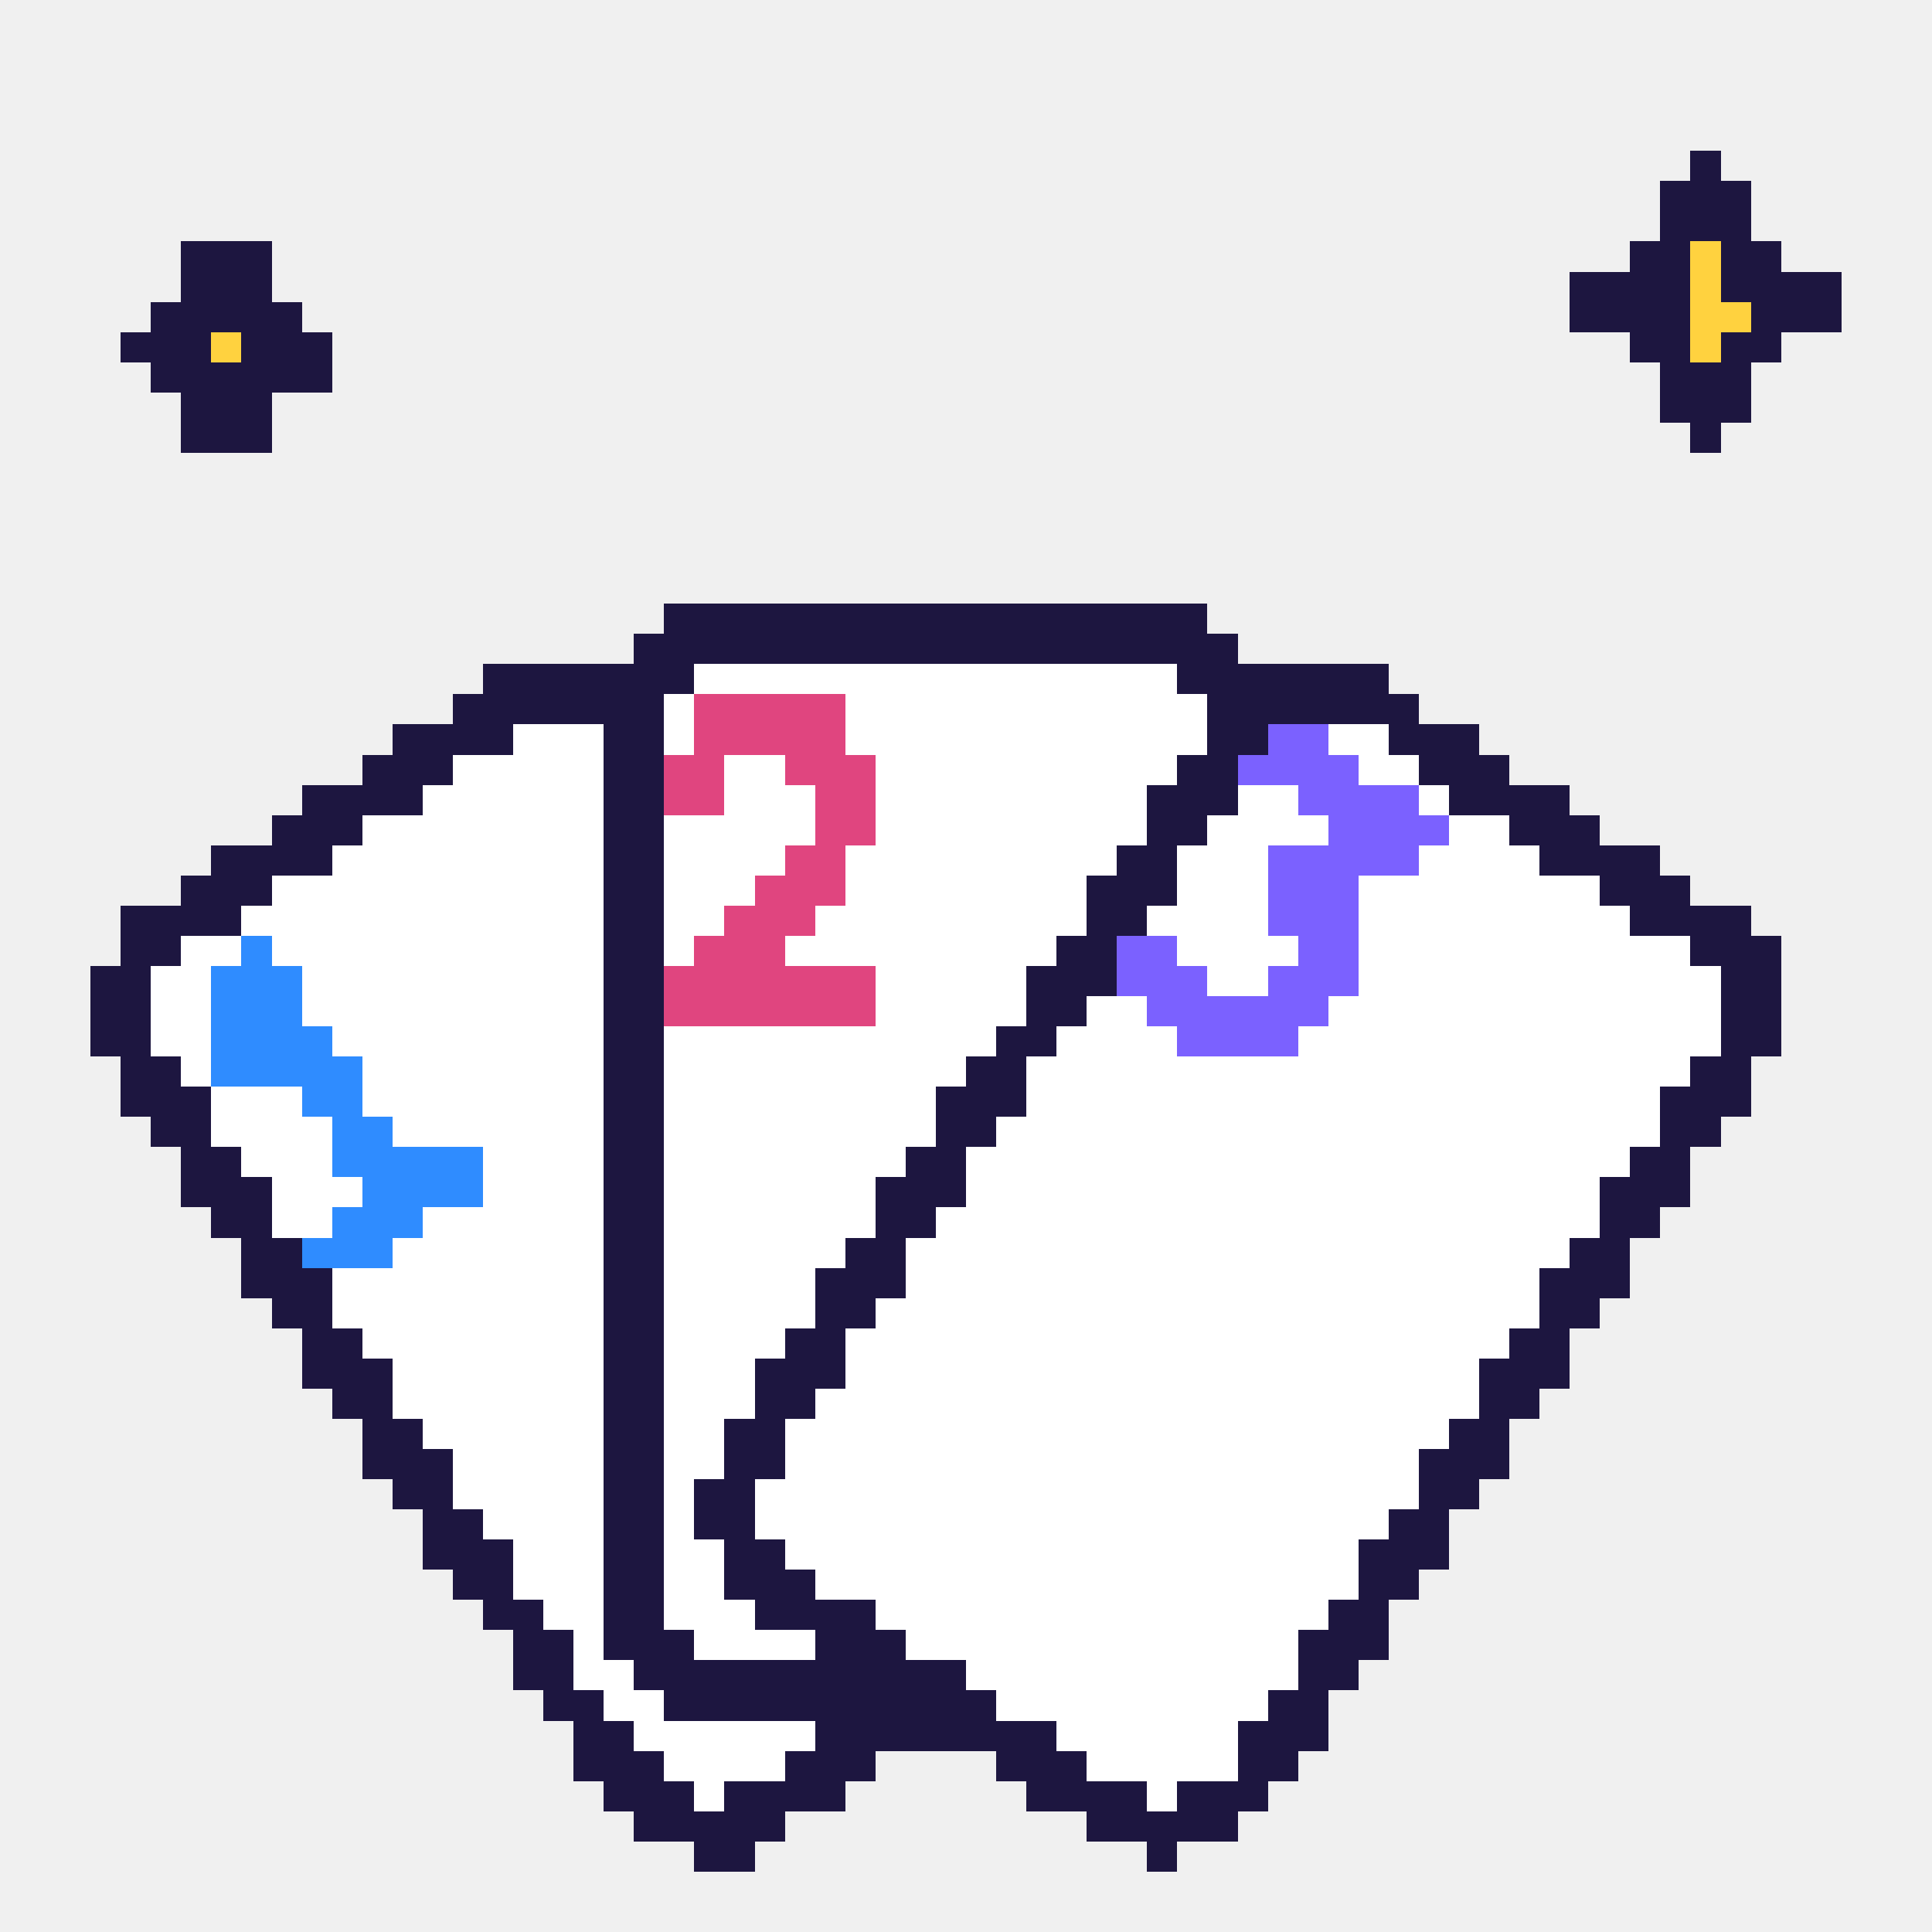
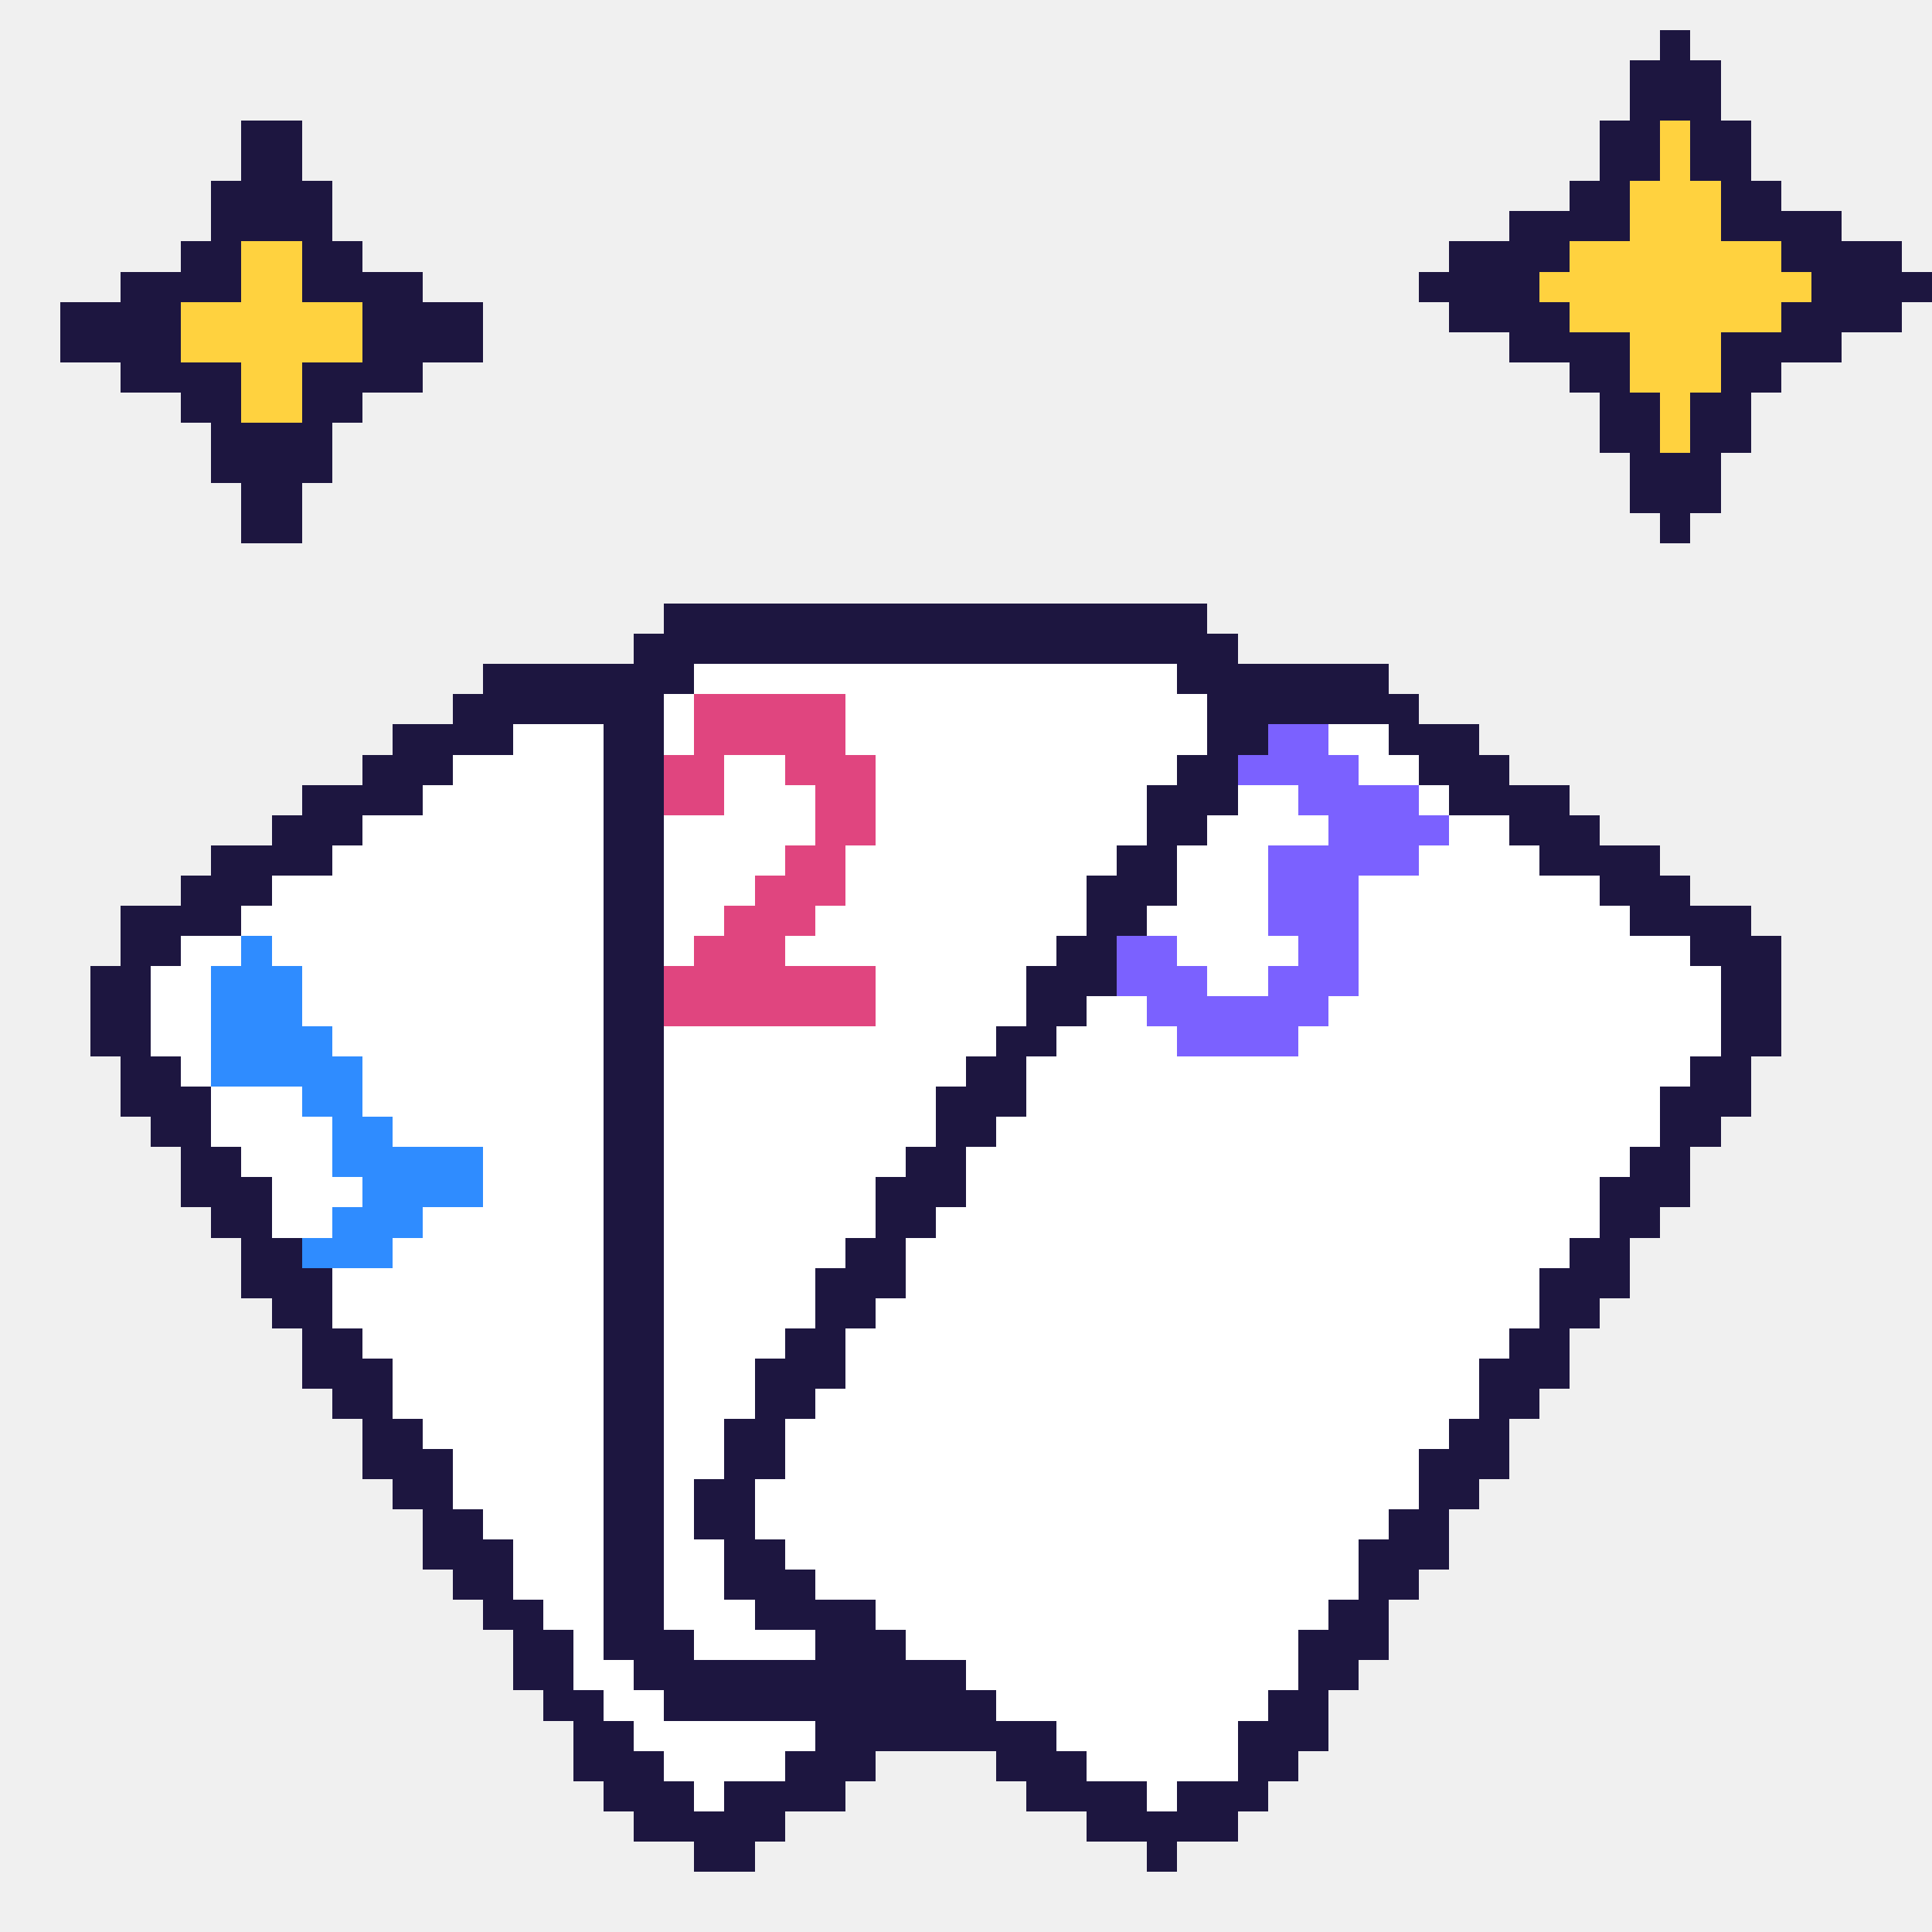
<svg xmlns="http://www.w3.org/2000/svg" viewBox="0 0 64 64" width="128" height="128" shape-rendering="crispEdges">
-   <rect x="56" y="5" width="1" height="1" fill="#1d1640" />
-   <rect x="55" y="6" width="3" height="1" fill="#1d1640" />
-   <rect x="55" y="7" width="3" height="1" fill="#1d1640" />
-   <rect x="6" y="8" width="3" height="1" fill="#1d1640" />
-   <rect x="54" y="8" width="2" height="1" fill="#1d1640" />
-   <rect x="56" y="8" width="1" height="1" fill="#ffd23f" />
-   <rect x="57" y="8" width="2" height="1" fill="#1d1640" />
-   <rect x="6" y="9" width="3" height="1" fill="#1d1640" />
-   <rect x="52" y="9" width="4" height="1" fill="#1d1640" />
-   <rect x="56" y="9" width="1" height="1" fill="#ffd23f" />
-   <rect x="57" y="9" width="4" height="1" fill="#1d1640" />
-   <rect x="5" y="10" width="5" height="1" fill="#1d1640" />
-   <rect x="52" y="10" width="4" height="1" fill="#1d1640" />
-   <rect x="56" y="10" width="2" height="1" fill="#ffd23f" />
-   <rect x="58" y="10" width="3" height="1" fill="#1d1640" />
-   <rect x="4" y="11" width="3" height="1" fill="#1d1640" />
-   <rect x="7" y="11" width="1" height="1" fill="#ffd23f" />
-   <rect x="8" y="11" width="3" height="1" fill="#1d1640" />
-   <rect x="54" y="11" width="2" height="1" fill="#1d1640" />
-   <rect x="56" y="11" width="1" height="1" fill="#ffd23f" />
-   <rect x="57" y="11" width="2" height="1" fill="#1d1640" />
-   <rect x="5" y="12" width="6" height="1" fill="#1d1640" />
-   <rect x="55" y="12" width="3" height="1" fill="#1d1640" />
-   <rect x="6" y="13" width="3" height="1" fill="#1d1640" />
-   <rect x="55" y="13" width="3" height="1" fill="#1d1640" />
-   <rect x="6" y="14" width="3" height="1" fill="#1d1640" />
-   <rect x="56" y="14" width="1" height="1" fill="#1d1640" />
+   <rect x="55" y="1" width="1" height="1" fill="#1d1640" />
+   <rect x="54" y="2" width="3" height="1" fill="#1d1640" />
+   <rect x="54" y="3" width="3" height="1" fill="#1d1640" />
+   <rect x="8" y="4" width="2" height="1" fill="#1d1640" />
+   <rect x="53" y="4" width="2" height="1" fill="#1d1640" />
+   <rect x="55" y="4" width="1" height="1" fill="#ffd23f" />
+   <rect x="56" y="4" width="2" height="1" fill="#1d1640" />
+   <rect x="8" y="5" width="2" height="1" fill="#1d1640" />
+   <rect x="53" y="5" width="2" height="1" fill="#1d1640" />
+   <rect x="55" y="5" width="1" height="1" fill="#ffd23f" />
+   <rect x="56" y="5" width="2" height="1" fill="#1d1640" />
+   <rect x="7" y="6" width="4" height="1" fill="#1d1640" />
+   <rect x="52" y="6" width="2" height="1" fill="#1d1640" />
+   <rect x="54" y="6" width="3" height="1" fill="#ffd23f" />
+   <rect x="57" y="6" width="2" height="1" fill="#1d1640" />
+   <rect x="7" y="7" width="4" height="1" fill="#1d1640" />
+   <rect x="50" y="7" width="4" height="1" fill="#1d1640" />
+   <rect x="54" y="7" width="3" height="1" fill="#ffd23f" />
+   <rect x="57" y="7" width="4" height="1" fill="#1d1640" />
+   <rect x="6" y="8" width="2" height="1" fill="#1d1640" />
+   <rect x="8" y="8" width="2" height="1" fill="#ffd23f" />
+   <rect x="10" y="8" width="2" height="1" fill="#1d1640" />
+   <rect x="48" y="8" width="4" height="1" fill="#1d1640" />
+   <rect x="52" y="8" width="7" height="1" fill="#ffd23f" />
+   <rect x="59" y="8" width="4" height="1" fill="#1d1640" />
+   <rect x="4" y="9" width="4" height="1" fill="#1d1640" />
+   <rect x="8" y="9" width="2" height="1" fill="#ffd23f" />
+   <rect x="10" y="9" width="4" height="1" fill="#1d1640" />
+   <rect x="47" y="9" width="4" height="1" fill="#1d1640" />
+   <rect x="51" y="9" width="9" height="1" fill="#ffd23f" />
+   <rect x="60" y="9" width="4" height="1" fill="#1d1640" />
+   <rect x="2" y="10" width="4" height="1" fill="#1d1640" />
+   <rect x="6" y="10" width="6" height="1" fill="#ffd23f" />
+   <rect x="12" y="10" width="4" height="1" fill="#1d1640" />
+   <rect x="48" y="10" width="4" height="1" fill="#1d1640" />
+   <rect x="52" y="10" width="7" height="1" fill="#ffd23f" />
+   <rect x="59" y="10" width="4" height="1" fill="#1d1640" />
+   <rect x="2" y="11" width="4" height="1" fill="#1d1640" />
+   <rect x="6" y="11" width="6" height="1" fill="#ffd23f" />
+   <rect x="12" y="11" width="4" height="1" fill="#1d1640" />
+   <rect x="50" y="11" width="4" height="1" fill="#1d1640" />
+   <rect x="54" y="11" width="3" height="1" fill="#ffd23f" />
+   <rect x="57" y="11" width="4" height="1" fill="#1d1640" />
+   <rect x="4" y="12" width="4" height="1" fill="#1d1640" />
+   <rect x="8" y="12" width="2" height="1" fill="#ffd23f" />
+   <rect x="10" y="12" width="4" height="1" fill="#1d1640" />
+   <rect x="52" y="12" width="2" height="1" fill="#1d1640" />
+   <rect x="54" y="12" width="3" height="1" fill="#ffd23f" />
+   <rect x="57" y="12" width="2" height="1" fill="#1d1640" />
+   <rect x="6" y="13" width="2" height="1" fill="#1d1640" />
+   <rect x="8" y="13" width="2" height="1" fill="#ffd23f" />
+   <rect x="10" y="13" width="2" height="1" fill="#1d1640" />
+   <rect x="53" y="13" width="2" height="1" fill="#1d1640" />
+   <rect x="55" y="13" width="1" height="1" fill="#ffd23f" />
+   <rect x="56" y="13" width="2" height="1" fill="#1d1640" />
+   <rect x="7" y="14" width="4" height="1" fill="#1d1640" />
+   <rect x="53" y="14" width="2" height="1" fill="#1d1640" />
+   <rect x="55" y="14" width="1" height="1" fill="#ffd23f" />
+   <rect x="56" y="14" width="2" height="1" fill="#1d1640" />
+   <rect x="7" y="15" width="4" height="1" fill="#1d1640" />
+   <rect x="54" y="15" width="3" height="1" fill="#1d1640" />
+   <rect x="8" y="16" width="2" height="1" fill="#1d1640" />
+   <rect x="54" y="16" width="3" height="1" fill="#1d1640" />
+   <rect x="8" y="17" width="2" height="1" fill="#1d1640" />
+   <rect x="55" y="17" width="1" height="1" fill="#1d1640" />
  <rect x="22" y="20" width="18" height="1" fill="#1d1640" />
  <rect x="21" y="21" width="20" height="1" fill="#1d1640" />
  <rect x="16" y="22" width="7" height="1" fill="#1d1640" />
  <rect x="23" y="22" width="16" height="1" fill="#ffffff" />
  <rect x="39" y="22" width="7" height="1" fill="#1d1640" />
  <rect x="15" y="23" width="7" height="1" fill="#1d1640" />
  <rect x="22" y="23" width="1" height="1" fill="#ffffff" />
  <rect x="23" y="23" width="5" height="1" fill="#e0457f" />
  <rect x="28" y="23" width="12" height="1" fill="#ffffff" />
  <rect x="40" y="23" width="7" height="1" fill="#1d1640" />
  <rect x="13" y="24" width="4" height="1" fill="#1d1640" />
  <rect x="17" y="24" width="3" height="1" fill="#ffffff" />
  <rect x="20" y="24" width="2" height="1" fill="#1d1640" />
  <rect x="22" y="24" width="1" height="1" fill="#ffffff" />
  <rect x="23" y="24" width="5" height="1" fill="#e0457f" />
  <rect x="28" y="24" width="12" height="1" fill="#ffffff" />
  <rect x="40" y="24" width="2" height="1" fill="#1d1640" />
  <rect x="42" y="24" width="2" height="1" fill="#7b61ff" />
  <rect x="44" y="24" width="2" height="1" fill="#ffffff" />
  <rect x="46" y="24" width="3" height="1" fill="#1d1640" />
  <rect x="12" y="25" width="3" height="1" fill="#1d1640" />
  <rect x="15" y="25" width="5" height="1" fill="#ffffff" />
  <rect x="20" y="25" width="2" height="1" fill="#1d1640" />
  <rect x="22" y="25" width="2" height="1" fill="#e0457f" />
  <rect x="24" y="25" width="2" height="1" fill="#ffffff" />
  <rect x="26" y="25" width="3" height="1" fill="#e0457f" />
  <rect x="29" y="25" width="10" height="1" fill="#ffffff" />
  <rect x="39" y="25" width="2" height="1" fill="#1d1640" />
  <rect x="41" y="25" width="4" height="1" fill="#7b61ff" />
  <rect x="45" y="25" width="2" height="1" fill="#ffffff" />
  <rect x="47" y="25" width="3" height="1" fill="#1d1640" />
  <rect x="10" y="26" width="4" height="1" fill="#1d1640" />
  <rect x="14" y="26" width="6" height="1" fill="#ffffff" />
  <rect x="20" y="26" width="2" height="1" fill="#1d1640" />
  <rect x="22" y="26" width="2" height="1" fill="#e0457f" />
  <rect x="24" y="26" width="3" height="1" fill="#ffffff" />
  <rect x="27" y="26" width="2" height="1" fill="#e0457f" />
  <rect x="29" y="26" width="9" height="1" fill="#ffffff" />
  <rect x="38" y="26" width="3" height="1" fill="#1d1640" />
  <rect x="41" y="26" width="2" height="1" fill="#ffffff" />
  <rect x="43" y="26" width="4" height="1" fill="#7b61ff" />
  <rect x="47" y="26" width="1" height="1" fill="#ffffff" />
  <rect x="48" y="26" width="4" height="1" fill="#1d1640" />
  <rect x="9" y="27" width="3" height="1" fill="#1d1640" />
  <rect x="12" y="27" width="8" height="1" fill="#ffffff" />
  <rect x="20" y="27" width="2" height="1" fill="#1d1640" />
  <rect x="22" y="27" width="5" height="1" fill="#ffffff" />
  <rect x="27" y="27" width="2" height="1" fill="#e0457f" />
  <rect x="29" y="27" width="9" height="1" fill="#ffffff" />
  <rect x="38" y="27" width="2" height="1" fill="#1d1640" />
  <rect x="40" y="27" width="4" height="1" fill="#ffffff" />
  <rect x="44" y="27" width="4" height="1" fill="#7b61ff" />
  <rect x="48" y="27" width="2" height="1" fill="#ffffff" />
  <rect x="50" y="27" width="3" height="1" fill="#1d1640" />
  <rect x="7" y="28" width="4" height="1" fill="#1d1640" />
  <rect x="11" y="28" width="9" height="1" fill="#ffffff" />
  <rect x="20" y="28" width="2" height="1" fill="#1d1640" />
  <rect x="22" y="28" width="4" height="1" fill="#ffffff" />
  <rect x="26" y="28" width="2" height="1" fill="#e0457f" />
  <rect x="28" y="28" width="9" height="1" fill="#ffffff" />
  <rect x="37" y="28" width="2" height="1" fill="#1d1640" />
  <rect x="39" y="28" width="3" height="1" fill="#ffffff" />
  <rect x="42" y="28" width="5" height="1" fill="#7b61ff" />
  <rect x="47" y="28" width="4" height="1" fill="#ffffff" />
  <rect x="51" y="28" width="4" height="1" fill="#1d1640" />
  <rect x="6" y="29" width="3" height="1" fill="#1d1640" />
  <rect x="9" y="29" width="11" height="1" fill="#ffffff" />
  <rect x="20" y="29" width="2" height="1" fill="#1d1640" />
  <rect x="22" y="29" width="3" height="1" fill="#ffffff" />
  <rect x="25" y="29" width="3" height="1" fill="#e0457f" />
  <rect x="28" y="29" width="8" height="1" fill="#ffffff" />
  <rect x="36" y="29" width="3" height="1" fill="#1d1640" />
  <rect x="39" y="29" width="3" height="1" fill="#ffffff" />
  <rect x="42" y="29" width="3" height="1" fill="#7b61ff" />
  <rect x="45" y="29" width="8" height="1" fill="#ffffff" />
  <rect x="53" y="29" width="3" height="1" fill="#1d1640" />
  <rect x="4" y="30" width="4" height="1" fill="#1d1640" />
  <rect x="8" y="30" width="12" height="1" fill="#ffffff" />
  <rect x="20" y="30" width="2" height="1" fill="#1d1640" />
  <rect x="22" y="30" width="2" height="1" fill="#ffffff" />
  <rect x="24" y="30" width="3" height="1" fill="#e0457f" />
  <rect x="27" y="30" width="9" height="1" fill="#ffffff" />
  <rect x="36" y="30" width="2" height="1" fill="#1d1640" />
  <rect x="38" y="30" width="4" height="1" fill="#ffffff" />
  <rect x="42" y="30" width="3" height="1" fill="#7b61ff" />
  <rect x="45" y="30" width="9" height="1" fill="#ffffff" />
  <rect x="54" y="30" width="4" height="1" fill="#1d1640" />
  <rect x="4" y="31" width="2" height="1" fill="#1d1640" />
  <rect x="6" y="31" width="2" height="1" fill="#ffffff" />
  <rect x="8" y="31" width="1" height="1" fill="#2f8cff" />
  <rect x="9" y="31" width="11" height="1" fill="#ffffff" />
  <rect x="20" y="31" width="2" height="1" fill="#1d1640" />
  <rect x="22" y="31" width="1" height="1" fill="#ffffff" />
  <rect x="23" y="31" width="3" height="1" fill="#e0457f" />
  <rect x="26" y="31" width="9" height="1" fill="#ffffff" />
  <rect x="35" y="31" width="2" height="1" fill="#1d1640" />
  <rect x="37" y="31" width="2" height="1" fill="#7b61ff" />
  <rect x="39" y="31" width="4" height="1" fill="#ffffff" />
  <rect x="43" y="31" width="2" height="1" fill="#7b61ff" />
  <rect x="45" y="31" width="11" height="1" fill="#ffffff" />
  <rect x="56" y="31" width="3" height="1" fill="#1d1640" />
  <rect x="3" y="32" width="2" height="1" fill="#1d1640" />
  <rect x="5" y="32" width="2" height="1" fill="#ffffff" />
  <rect x="7" y="32" width="3" height="1" fill="#2f8cff" />
  <rect x="10" y="32" width="10" height="1" fill="#ffffff" />
  <rect x="20" y="32" width="2" height="1" fill="#1d1640" />
  <rect x="22" y="32" width="7" height="1" fill="#e0457f" />
  <rect x="29" y="32" width="5" height="1" fill="#ffffff" />
  <rect x="34" y="32" width="3" height="1" fill="#1d1640" />
  <rect x="37" y="32" width="3" height="1" fill="#7b61ff" />
  <rect x="40" y="32" width="2" height="1" fill="#ffffff" />
  <rect x="42" y="32" width="3" height="1" fill="#7b61ff" />
  <rect x="45" y="32" width="12" height="1" fill="#ffffff" />
  <rect x="57" y="32" width="2" height="1" fill="#1d1640" />
  <rect x="3" y="33" width="2" height="1" fill="#1d1640" />
  <rect x="5" y="33" width="2" height="1" fill="#ffffff" />
  <rect x="7" y="33" width="3" height="1" fill="#2f8cff" />
  <rect x="10" y="33" width="10" height="1" fill="#ffffff" />
  <rect x="20" y="33" width="2" height="1" fill="#1d1640" />
  <rect x="22" y="33" width="7" height="1" fill="#e0457f" />
  <rect x="29" y="33" width="5" height="1" fill="#ffffff" />
  <rect x="34" y="33" width="2" height="1" fill="#1d1640" />
  <rect x="36" y="33" width="2" height="1" fill="#ffffff" />
  <rect x="38" y="33" width="6" height="1" fill="#7b61ff" />
  <rect x="44" y="33" width="13" height="1" fill="#ffffff" />
  <rect x="57" y="33" width="2" height="1" fill="#1d1640" />
  <rect x="3" y="34" width="2" height="1" fill="#1d1640" />
  <rect x="5" y="34" width="2" height="1" fill="#ffffff" />
  <rect x="7" y="34" width="4" height="1" fill="#2f8cff" />
  <rect x="11" y="34" width="9" height="1" fill="#ffffff" />
  <rect x="20" y="34" width="2" height="1" fill="#1d1640" />
  <rect x="22" y="34" width="11" height="1" fill="#ffffff" />
  <rect x="33" y="34" width="2" height="1" fill="#1d1640" />
  <rect x="35" y="34" width="4" height="1" fill="#ffffff" />
  <rect x="39" y="34" width="4" height="1" fill="#7b61ff" />
  <rect x="43" y="34" width="14" height="1" fill="#ffffff" />
  <rect x="57" y="34" width="2" height="1" fill="#1d1640" />
  <rect x="4" y="35" width="2" height="1" fill="#1d1640" />
  <rect x="6" y="35" width="1" height="1" fill="#ffffff" />
  <rect x="7" y="35" width="5" height="1" fill="#2f8cff" />
  <rect x="12" y="35" width="8" height="1" fill="#ffffff" />
  <rect x="20" y="35" width="2" height="1" fill="#1d1640" />
  <rect x="22" y="35" width="10" height="1" fill="#ffffff" />
  <rect x="32" y="35" width="2" height="1" fill="#1d1640" />
  <rect x="34" y="35" width="22" height="1" fill="#ffffff" />
  <rect x="56" y="35" width="2" height="1" fill="#1d1640" />
  <rect x="4" y="36" width="3" height="1" fill="#1d1640" />
  <rect x="7" y="36" width="3" height="1" fill="#ffffff" />
  <rect x="10" y="36" width="2" height="1" fill="#2f8cff" />
  <rect x="12" y="36" width="8" height="1" fill="#ffffff" />
  <rect x="20" y="36" width="2" height="1" fill="#1d1640" />
  <rect x="22" y="36" width="9" height="1" fill="#ffffff" />
  <rect x="31" y="36" width="3" height="1" fill="#1d1640" />
  <rect x="34" y="36" width="21" height="1" fill="#ffffff" />
  <rect x="55" y="36" width="3" height="1" fill="#1d1640" />
  <rect x="5" y="37" width="2" height="1" fill="#1d1640" />
  <rect x="7" y="37" width="4" height="1" fill="#ffffff" />
  <rect x="11" y="37" width="2" height="1" fill="#2f8cff" />
  <rect x="13" y="37" width="7" height="1" fill="#ffffff" />
  <rect x="20" y="37" width="2" height="1" fill="#1d1640" />
  <rect x="22" y="37" width="9" height="1" fill="#ffffff" />
  <rect x="31" y="37" width="2" height="1" fill="#1d1640" />
  <rect x="33" y="37" width="22" height="1" fill="#ffffff" />
  <rect x="55" y="37" width="2" height="1" fill="#1d1640" />
  <rect x="6" y="38" width="2" height="1" fill="#1d1640" />
  <rect x="8" y="38" width="3" height="1" fill="#ffffff" />
  <rect x="11" y="38" width="5" height="1" fill="#2f8cff" />
  <rect x="16" y="38" width="4" height="1" fill="#ffffff" />
  <rect x="20" y="38" width="2" height="1" fill="#1d1640" />
  <rect x="22" y="38" width="8" height="1" fill="#ffffff" />
  <rect x="30" y="38" width="2" height="1" fill="#1d1640" />
  <rect x="32" y="38" width="22" height="1" fill="#ffffff" />
  <rect x="54" y="38" width="2" height="1" fill="#1d1640" />
  <rect x="6" y="39" width="3" height="1" fill="#1d1640" />
  <rect x="9" y="39" width="3" height="1" fill="#ffffff" />
  <rect x="12" y="39" width="4" height="1" fill="#2f8cff" />
  <rect x="16" y="39" width="4" height="1" fill="#ffffff" />
  <rect x="20" y="39" width="2" height="1" fill="#1d1640" />
  <rect x="22" y="39" width="7" height="1" fill="#ffffff" />
  <rect x="29" y="39" width="3" height="1" fill="#1d1640" />
  <rect x="32" y="39" width="21" height="1" fill="#ffffff" />
  <rect x="53" y="39" width="3" height="1" fill="#1d1640" />
  <rect x="7" y="40" width="2" height="1" fill="#1d1640" />
  <rect x="9" y="40" width="2" height="1" fill="#ffffff" />
  <rect x="11" y="40" width="3" height="1" fill="#2f8cff" />
  <rect x="14" y="40" width="6" height="1" fill="#ffffff" />
  <rect x="20" y="40" width="2" height="1" fill="#1d1640" />
  <rect x="22" y="40" width="7" height="1" fill="#ffffff" />
  <rect x="29" y="40" width="2" height="1" fill="#1d1640" />
  <rect x="31" y="40" width="22" height="1" fill="#ffffff" />
  <rect x="53" y="40" width="2" height="1" fill="#1d1640" />
  <rect x="8" y="41" width="2" height="1" fill="#1d1640" />
  <rect x="10" y="41" width="3" height="1" fill="#2f8cff" />
  <rect x="13" y="41" width="7" height="1" fill="#ffffff" />
  <rect x="20" y="41" width="2" height="1" fill="#1d1640" />
  <rect x="22" y="41" width="6" height="1" fill="#ffffff" />
  <rect x="28" y="41" width="2" height="1" fill="#1d1640" />
  <rect x="30" y="41" width="22" height="1" fill="#ffffff" />
  <rect x="52" y="41" width="2" height="1" fill="#1d1640" />
  <rect x="8" y="42" width="3" height="1" fill="#1d1640" />
  <rect x="11" y="42" width="9" height="1" fill="#ffffff" />
  <rect x="20" y="42" width="2" height="1" fill="#1d1640" />
  <rect x="22" y="42" width="5" height="1" fill="#ffffff" />
  <rect x="27" y="42" width="3" height="1" fill="#1d1640" />
  <rect x="30" y="42" width="21" height="1" fill="#ffffff" />
  <rect x="51" y="42" width="3" height="1" fill="#1d1640" />
  <rect x="9" y="43" width="2" height="1" fill="#1d1640" />
  <rect x="11" y="43" width="9" height="1" fill="#ffffff" />
  <rect x="20" y="43" width="2" height="1" fill="#1d1640" />
  <rect x="22" y="43" width="5" height="1" fill="#ffffff" />
  <rect x="27" y="43" width="2" height="1" fill="#1d1640" />
  <rect x="29" y="43" width="22" height="1" fill="#ffffff" />
  <rect x="51" y="43" width="2" height="1" fill="#1d1640" />
  <rect x="10" y="44" width="2" height="1" fill="#1d1640" />
  <rect x="12" y="44" width="8" height="1" fill="#ffffff" />
  <rect x="20" y="44" width="2" height="1" fill="#1d1640" />
  <rect x="22" y="44" width="4" height="1" fill="#ffffff" />
  <rect x="26" y="44" width="2" height="1" fill="#1d1640" />
  <rect x="28" y="44" width="22" height="1" fill="#ffffff" />
  <rect x="50" y="44" width="2" height="1" fill="#1d1640" />
  <rect x="10" y="45" width="3" height="1" fill="#1d1640" />
  <rect x="13" y="45" width="7" height="1" fill="#ffffff" />
  <rect x="20" y="45" width="2" height="1" fill="#1d1640" />
  <rect x="22" y="45" width="3" height="1" fill="#ffffff" />
  <rect x="25" y="45" width="3" height="1" fill="#1d1640" />
  <rect x="28" y="45" width="21" height="1" fill="#ffffff" />
  <rect x="49" y="45" width="3" height="1" fill="#1d1640" />
  <rect x="11" y="46" width="2" height="1" fill="#1d1640" />
  <rect x="13" y="46" width="7" height="1" fill="#ffffff" />
  <rect x="20" y="46" width="2" height="1" fill="#1d1640" />
  <rect x="22" y="46" width="3" height="1" fill="#ffffff" />
  <rect x="25" y="46" width="2" height="1" fill="#1d1640" />
  <rect x="27" y="46" width="22" height="1" fill="#ffffff" />
  <rect x="49" y="46" width="2" height="1" fill="#1d1640" />
  <rect x="12" y="47" width="2" height="1" fill="#1d1640" />
  <rect x="14" y="47" width="6" height="1" fill="#ffffff" />
  <rect x="20" y="47" width="2" height="1" fill="#1d1640" />
  <rect x="22" y="47" width="2" height="1" fill="#ffffff" />
  <rect x="24" y="47" width="2" height="1" fill="#1d1640" />
  <rect x="26" y="47" width="22" height="1" fill="#ffffff" />
  <rect x="48" y="47" width="2" height="1" fill="#1d1640" />
  <rect x="12" y="48" width="3" height="1" fill="#1d1640" />
  <rect x="15" y="48" width="5" height="1" fill="#ffffff" />
  <rect x="20" y="48" width="2" height="1" fill="#1d1640" />
  <rect x="22" y="48" width="2" height="1" fill="#ffffff" />
  <rect x="24" y="48" width="2" height="1" fill="#1d1640" />
  <rect x="26" y="48" width="21" height="1" fill="#ffffff" />
  <rect x="47" y="48" width="3" height="1" fill="#1d1640" />
  <rect x="13" y="49" width="2" height="1" fill="#1d1640" />
  <rect x="15" y="49" width="5" height="1" fill="#ffffff" />
  <rect x="20" y="49" width="2" height="1" fill="#1d1640" />
  <rect x="22" y="49" width="1" height="1" fill="#ffffff" />
  <rect x="23" y="49" width="2" height="1" fill="#1d1640" />
  <rect x="25" y="49" width="22" height="1" fill="#ffffff" />
  <rect x="47" y="49" width="2" height="1" fill="#1d1640" />
  <rect x="14" y="50" width="2" height="1" fill="#1d1640" />
  <rect x="16" y="50" width="4" height="1" fill="#ffffff" />
  <rect x="20" y="50" width="2" height="1" fill="#1d1640" />
  <rect x="22" y="50" width="1" height="1" fill="#ffffff" />
  <rect x="23" y="50" width="2" height="1" fill="#1d1640" />
  <rect x="25" y="50" width="21" height="1" fill="#ffffff" />
  <rect x="46" y="50" width="2" height="1" fill="#1d1640" />
  <rect x="14" y="51" width="3" height="1" fill="#1d1640" />
  <rect x="17" y="51" width="3" height="1" fill="#ffffff" />
  <rect x="20" y="51" width="2" height="1" fill="#1d1640" />
  <rect x="22" y="51" width="2" height="1" fill="#ffffff" />
  <rect x="24" y="51" width="2" height="1" fill="#1d1640" />
  <rect x="26" y="51" width="19" height="1" fill="#ffffff" />
  <rect x="45" y="51" width="3" height="1" fill="#1d1640" />
  <rect x="15" y="52" width="2" height="1" fill="#1d1640" />
  <rect x="17" y="52" width="3" height="1" fill="#ffffff" />
  <rect x="20" y="52" width="2" height="1" fill="#1d1640" />
  <rect x="22" y="52" width="2" height="1" fill="#ffffff" />
  <rect x="24" y="52" width="3" height="1" fill="#1d1640" />
  <rect x="27" y="52" width="18" height="1" fill="#ffffff" />
  <rect x="45" y="52" width="2" height="1" fill="#1d1640" />
  <rect x="16" y="53" width="2" height="1" fill="#1d1640" />
  <rect x="18" y="53" width="2" height="1" fill="#ffffff" />
  <rect x="20" y="53" width="2" height="1" fill="#1d1640" />
  <rect x="22" y="53" width="3" height="1" fill="#ffffff" />
  <rect x="25" y="53" width="4" height="1" fill="#1d1640" />
  <rect x="29" y="53" width="15" height="1" fill="#ffffff" />
  <rect x="44" y="53" width="2" height="1" fill="#1d1640" />
  <rect x="17" y="54" width="2" height="1" fill="#1d1640" />
  <rect x="19" y="54" width="1" height="1" fill="#ffffff" />
  <rect x="20" y="54" width="3" height="1" fill="#1d1640" />
  <rect x="23" y="54" width="4" height="1" fill="#ffffff" />
  <rect x="27" y="54" width="3" height="1" fill="#1d1640" />
  <rect x="30" y="54" width="13" height="1" fill="#ffffff" />
  <rect x="43" y="54" width="3" height="1" fill="#1d1640" />
  <rect x="17" y="55" width="2" height="1" fill="#1d1640" />
  <rect x="19" y="55" width="2" height="1" fill="#ffffff" />
  <rect x="21" y="55" width="11" height="1" fill="#1d1640" />
  <rect x="32" y="55" width="11" height="1" fill="#ffffff" />
  <rect x="43" y="55" width="2" height="1" fill="#1d1640" />
  <rect x="18" y="56" width="2" height="1" fill="#1d1640" />
  <rect x="20" y="56" width="2" height="1" fill="#ffffff" />
  <rect x="22" y="56" width="11" height="1" fill="#1d1640" />
  <rect x="33" y="56" width="9" height="1" fill="#ffffff" />
  <rect x="42" y="56" width="2" height="1" fill="#1d1640" />
  <rect x="19" y="57" width="2" height="1" fill="#1d1640" />
  <rect x="21" y="57" width="6" height="1" fill="#ffffff" />
  <rect x="27" y="57" width="8" height="1" fill="#1d1640" />
  <rect x="35" y="57" width="6" height="1" fill="#ffffff" />
  <rect x="41" y="57" width="3" height="1" fill="#1d1640" />
  <rect x="19" y="58" width="3" height="1" fill="#1d1640" />
  <rect x="22" y="58" width="4" height="1" fill="#ffffff" />
  <rect x="26" y="58" width="3" height="1" fill="#1d1640" />
  <rect x="33" y="58" width="3" height="1" fill="#1d1640" />
  <rect x="36" y="58" width="5" height="1" fill="#ffffff" />
  <rect x="41" y="58" width="2" height="1" fill="#1d1640" />
  <rect x="20" y="59" width="3" height="1" fill="#1d1640" />
  <rect x="23" y="59" width="1" height="1" fill="#ffffff" />
  <rect x="24" y="59" width="4" height="1" fill="#1d1640" />
  <rect x="34" y="59" width="4" height="1" fill="#1d1640" />
  <rect x="38" y="59" width="1" height="1" fill="#ffffff" />
  <rect x="39" y="59" width="3" height="1" fill="#1d1640" />
  <rect x="21" y="60" width="5" height="1" fill="#1d1640" />
  <rect x="36" y="60" width="5" height="1" fill="#1d1640" />
  <rect x="23" y="61" width="2" height="1" fill="#1d1640" />
  <rect x="38" y="61" width="1" height="1" fill="#1d1640" />
</svg>
